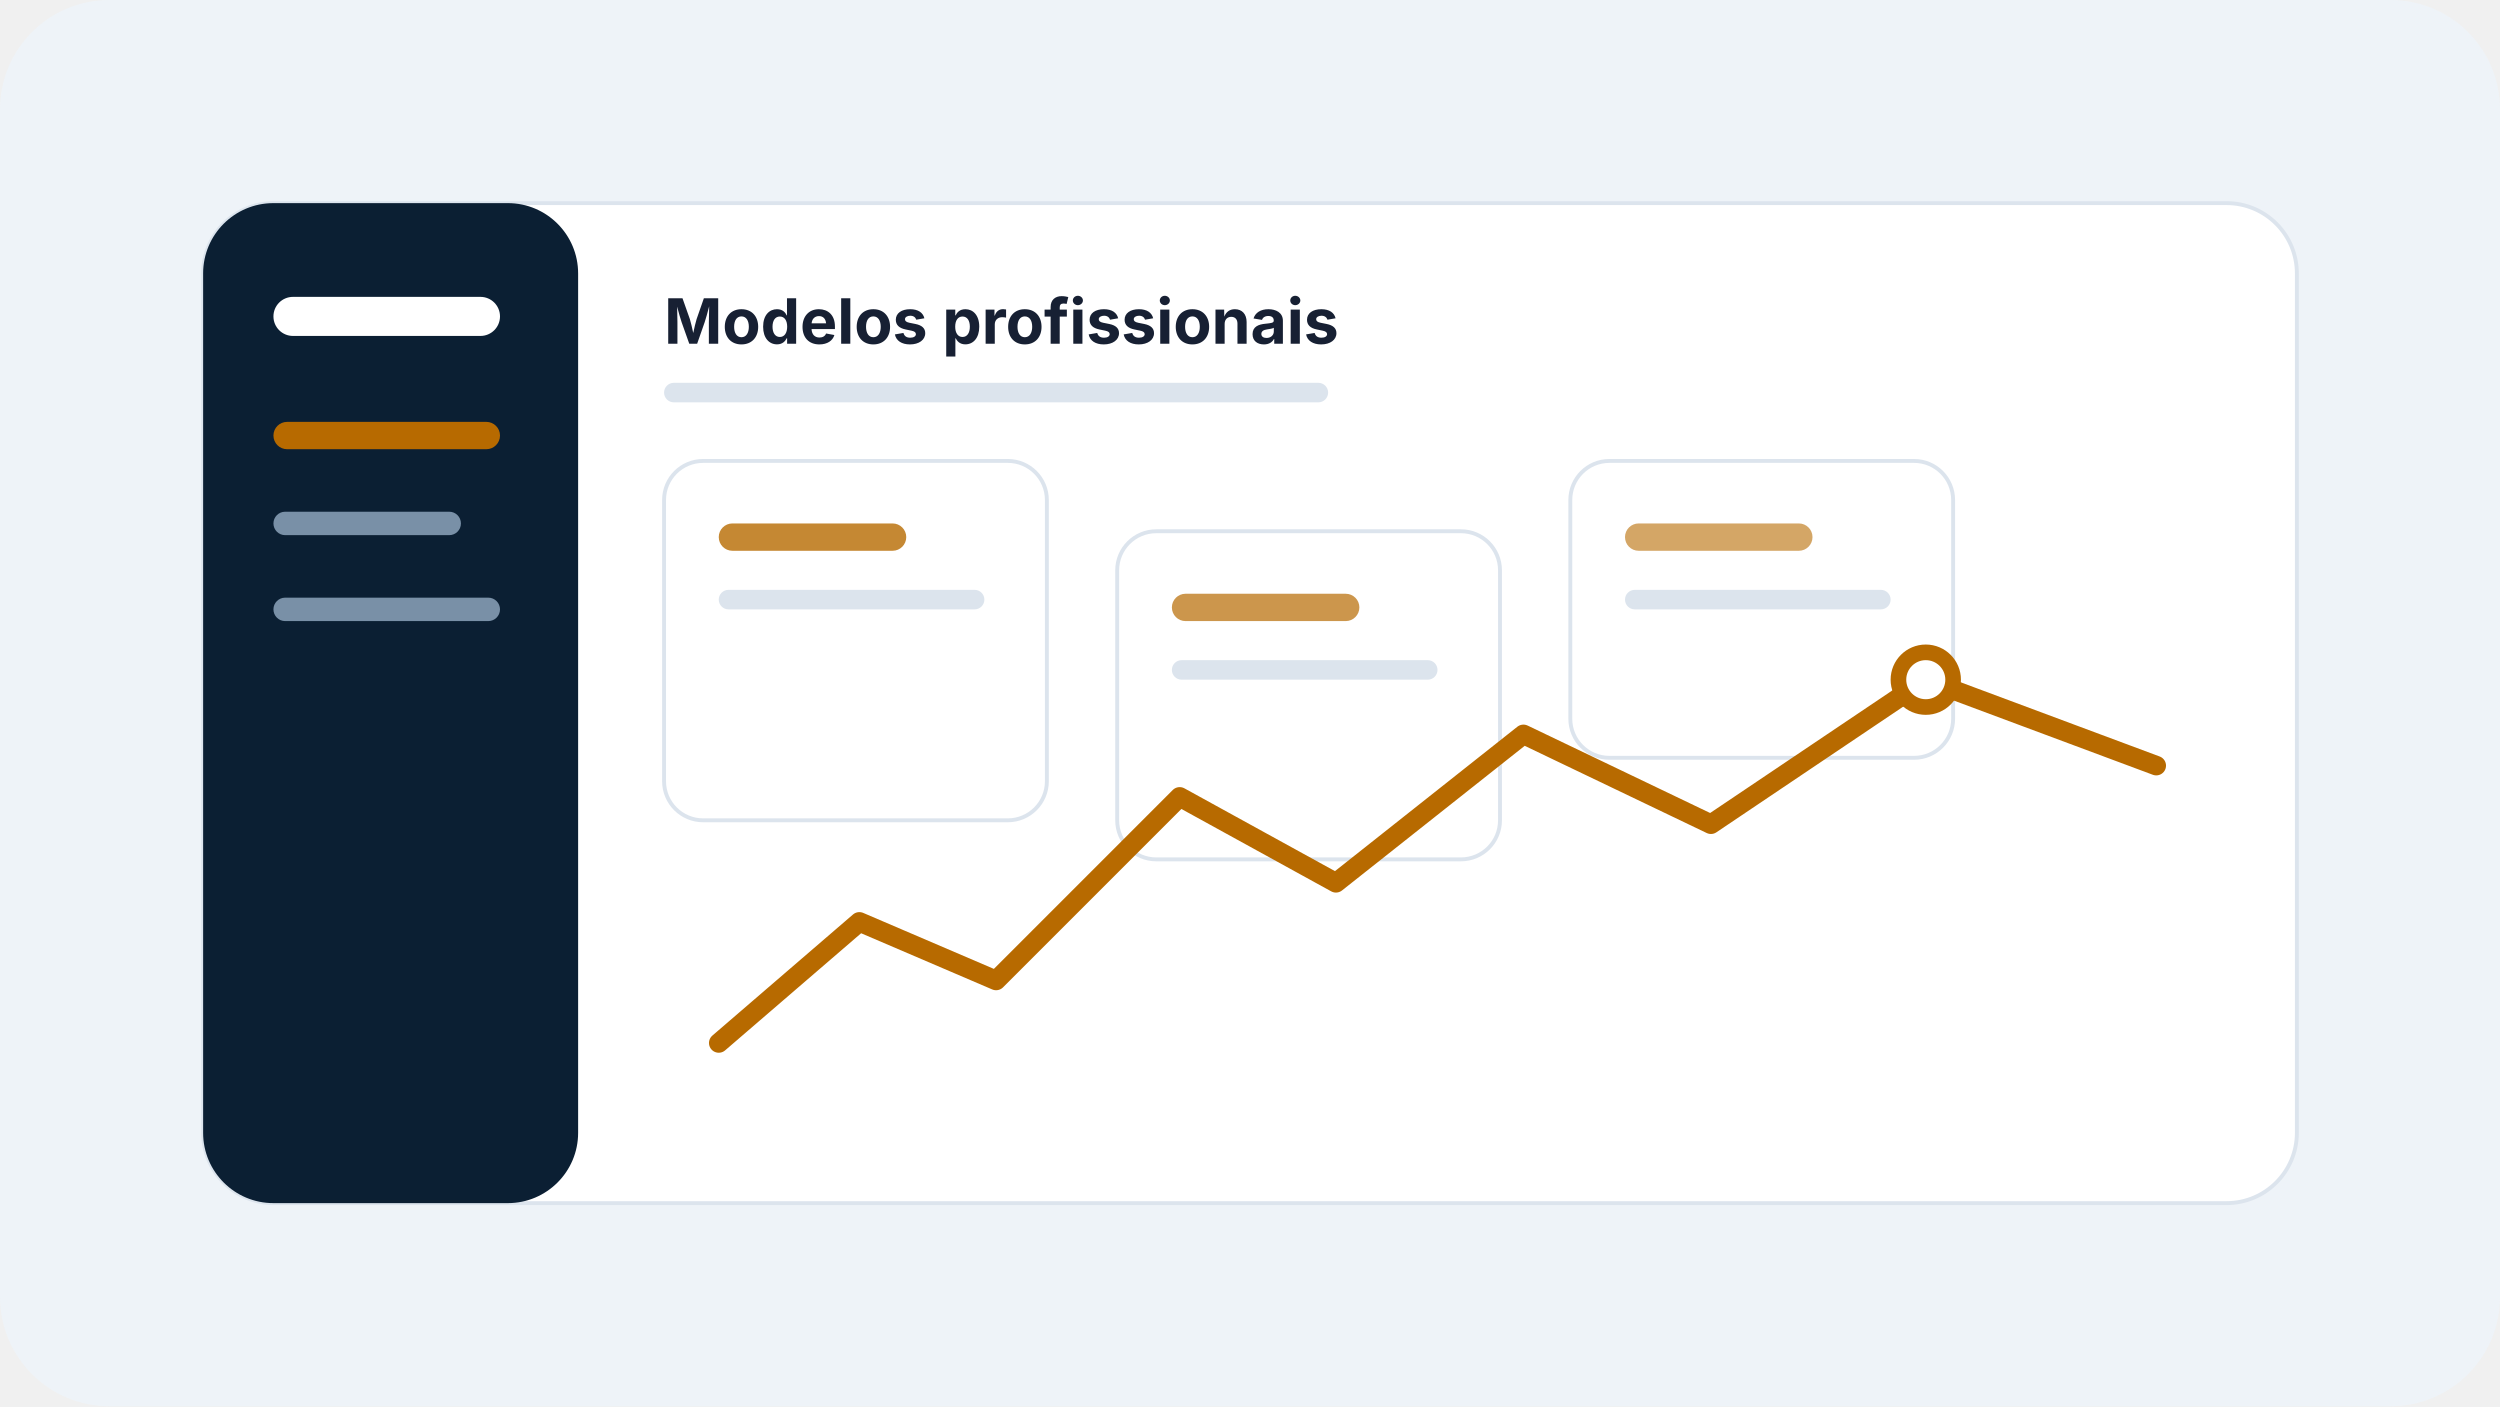
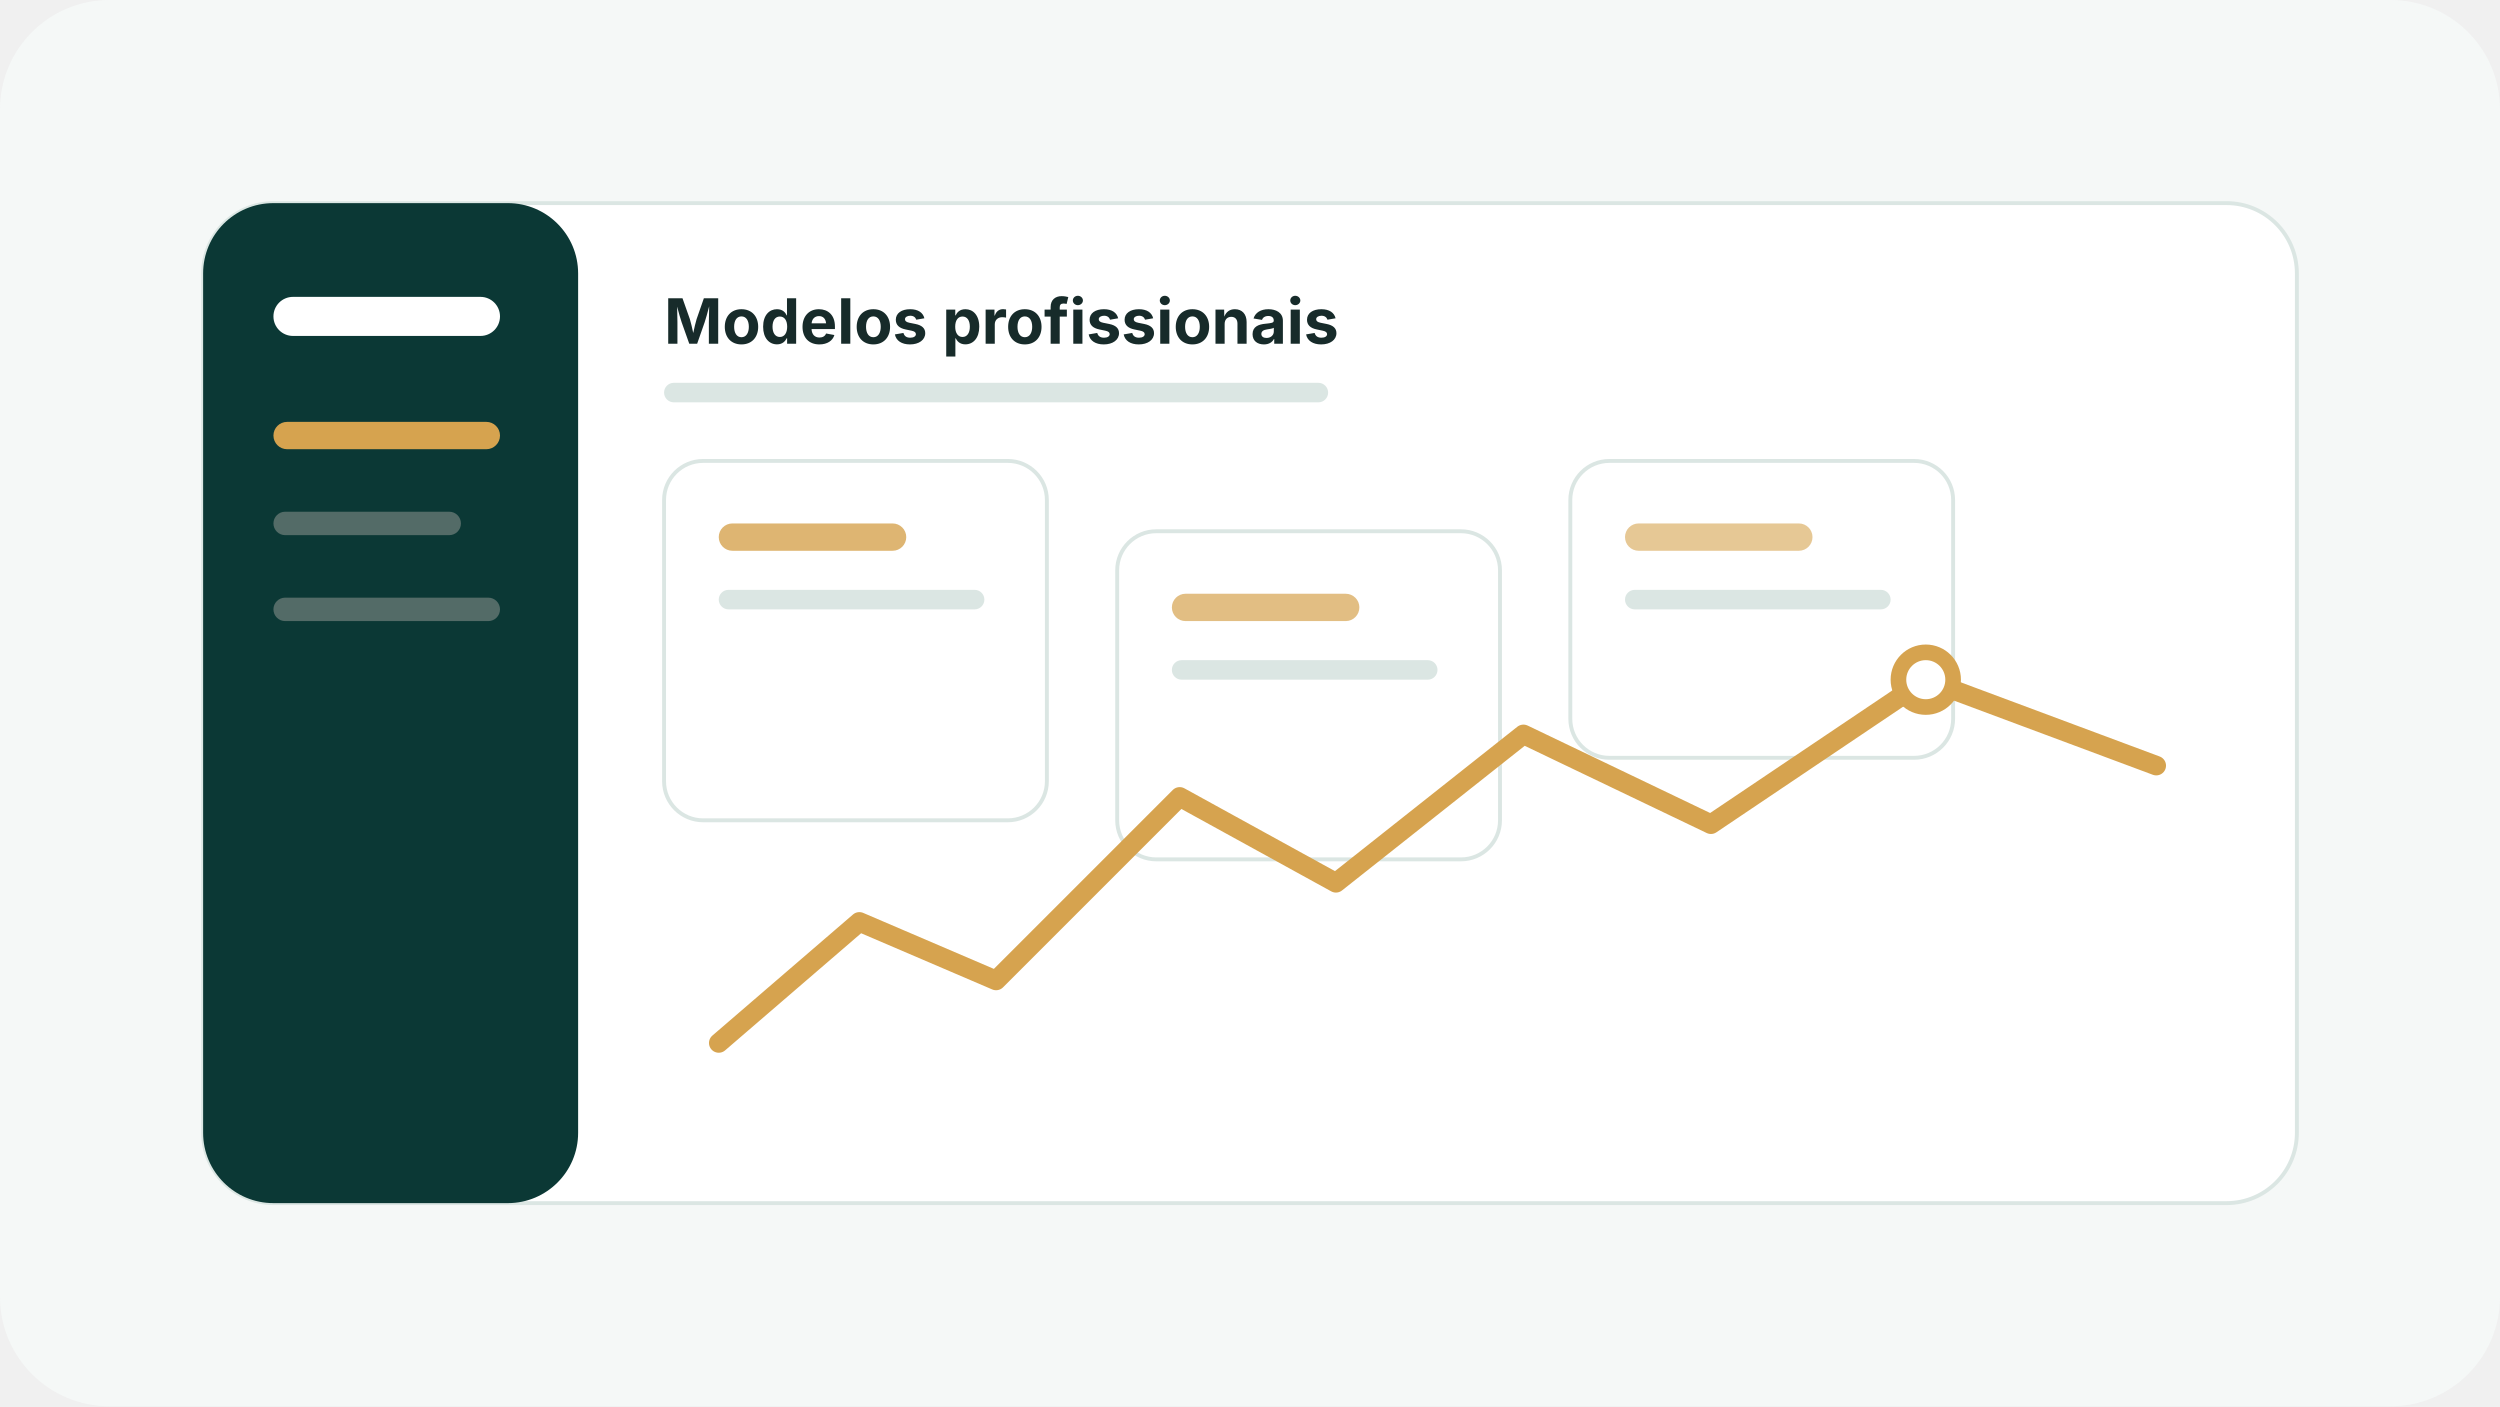
<svg xmlns="http://www.w3.org/2000/svg" width="640" height="360" viewBox="0 0 640 360" role="img" aria-labelledby="t d">
-   <rect width="640" height="360" rx="28" fill="#EEF3F8" />
-   <rect x="52" y="52" width="536" height="256" rx="18" fill="#fff" stroke="#DCE4ED" />
-   <rect x="52" y="52" width="96" height="256" rx="18" fill="#0B1F33" />
+   <rect width="640" height="360" rx="28" fill="#F5F8F7" />
+   <rect x="52" y="52" width="536" height="256" rx="18" fill="#fff" stroke="#DBE6E3" />
+   <rect x="52" y="52" width="96" height="256" rx="18" fill="#0B3835" />
  <rect x="70" y="76" width="58" height="10" rx="5" fill="#fff" />
-   <rect x="70" y="108" width="58" height="7" rx="3.5" fill="#B76A00" />
-   <rect x="70" y="131" width="48" height="6" rx="3" fill="#7990A7" />
-   <rect x="70" y="153" width="58" height="6" rx="3" fill="#7990A7" />
-   <text x="170" y="88" fill="#172033" font-family="Inter,Arial,sans-serif" font-weight="700" font-size="16">Modelos profissionais</text>
-   <rect x="170" y="98" width="170" height="5" rx="2.5" fill="#DCE4ED" />
-   <rect x="170" y="118" width="98" height="92" rx="10" fill="white" stroke="#DCE4ED" />
-   <rect x="184" y="134" width="48" height="7" rx="3.5" fill="#B76A00" opacity=".8" />
-   <rect x="184" y="151" width="68" height="5" rx="2.5" fill="#DCE4ED" />
-   <rect x="286" y="136" width="98" height="84" rx="10" fill="white" stroke="#DCE4ED" />
-   <rect x="300" y="152" width="48" height="7" rx="3.5" fill="#B76A00" opacity=".7" />
-   <rect x="300" y="169" width="68" height="5" rx="2.5" fill="#DCE4ED" />
-   <rect x="402" y="118" width="98" height="76" rx="10" fill="white" stroke="#DCE4ED" />
-   <rect x="416" y="134" width="48" height="7" rx="3.5" fill="#B76A00" opacity=".6" />
-   <rect x="416" y="151" width="68" height="5" rx="2.5" fill="#DCE4ED" />
-   <path d="M184 267 L220 236 L255 251 L302 204 L342 226 L390 188 L438 211 L493 174 L552 196" fill="none" stroke="#B76A00" stroke-width="5" stroke-linecap="round" stroke-linejoin="round" />
-   <circle cx="493" cy="174" r="7" fill="white" stroke="#B76A00" stroke-width="4" />
+   <rect x="70" y="108" width="58" height="7" rx="3.5" fill="#D6A34F" />
+   <rect x="70" y="131" width="48" height="6" rx="3" fill="#536B67" />
+   <rect x="70" y="153" width="58" height="6" rx="3" fill="#536B67" />
+   <text x="170" y="88" fill="#172B2A" font-family="Inter,Arial,sans-serif" font-weight="700" font-size="16">Modelos profissionais</text>
+   <rect x="170" y="98" width="170" height="5" rx="2.5" fill="#DBE6E3" />
+   <rect x="170" y="118" width="98" height="92" rx="10" fill="white" stroke="#DBE6E3" />
+   <rect x="184" y="134" width="48" height="7" rx="3.5" fill="#D6A34F" opacity=".8" />
+   <rect x="184" y="151" width="68" height="5" rx="2.5" fill="#DBE6E3" />
+   <rect x="286" y="136" width="98" height="84" rx="10" fill="white" stroke="#DBE6E3" />
+   <rect x="300" y="152" width="48" height="7" rx="3.5" fill="#D6A34F" opacity=".7" />
+   <rect x="300" y="169" width="68" height="5" rx="2.5" fill="#DBE6E3" />
+   <rect x="402" y="118" width="98" height="76" rx="10" fill="white" stroke="#DBE6E3" />
+   <rect x="416" y="134" width="48" height="7" rx="3.5" fill="#D6A34F" opacity=".6" />
+   <rect x="416" y="151" width="68" height="5" rx="2.5" fill="#DBE6E3" />
+   <path d="M184 267 L220 236 L255 251 L302 204 L342 226 L390 188 L438 211 L493 174 L552 196" fill="none" stroke="#D6A34F" stroke-width="5" stroke-linecap="round" stroke-linejoin="round" />
+   <circle cx="493" cy="174" r="7" fill="white" stroke="#D6A34F" stroke-width="4" />
</svg>
